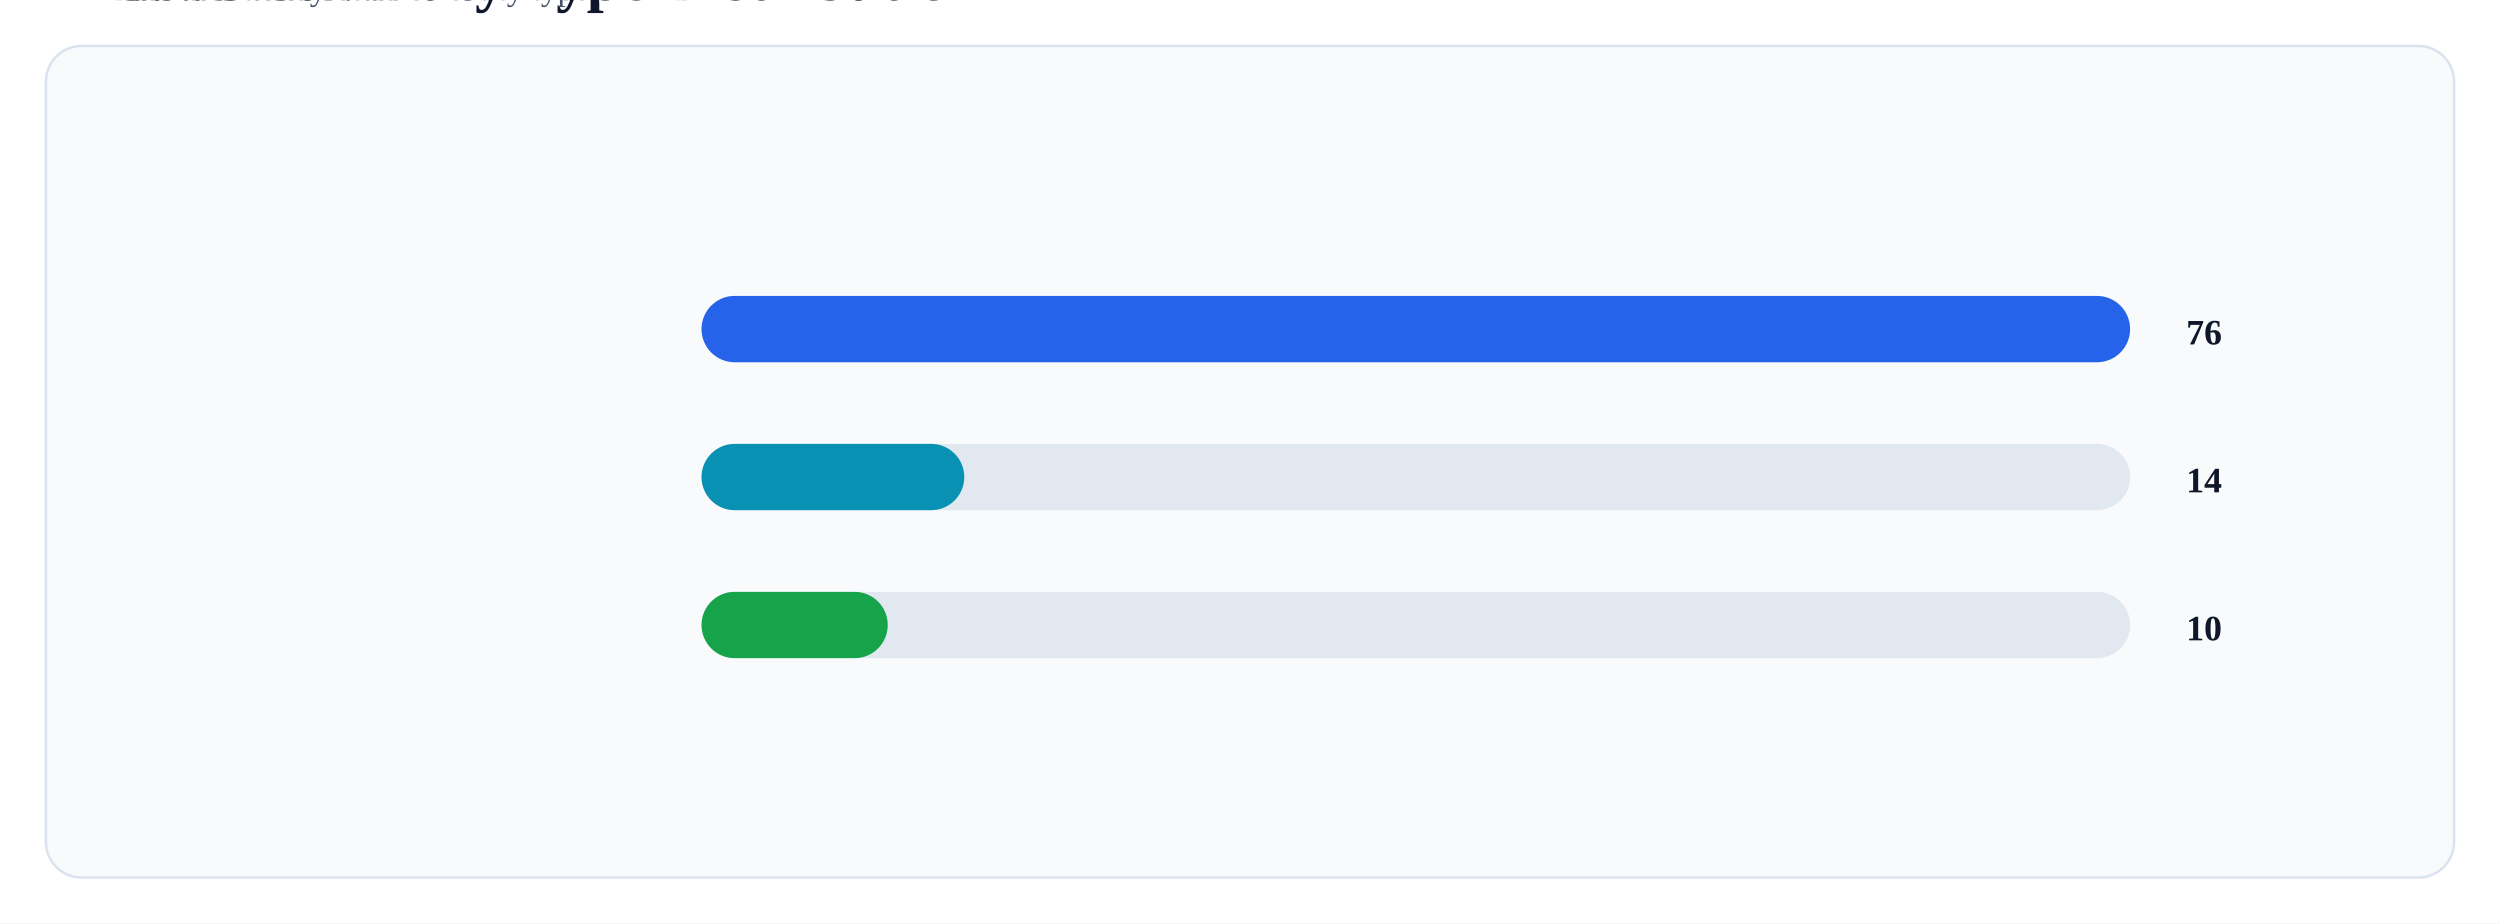
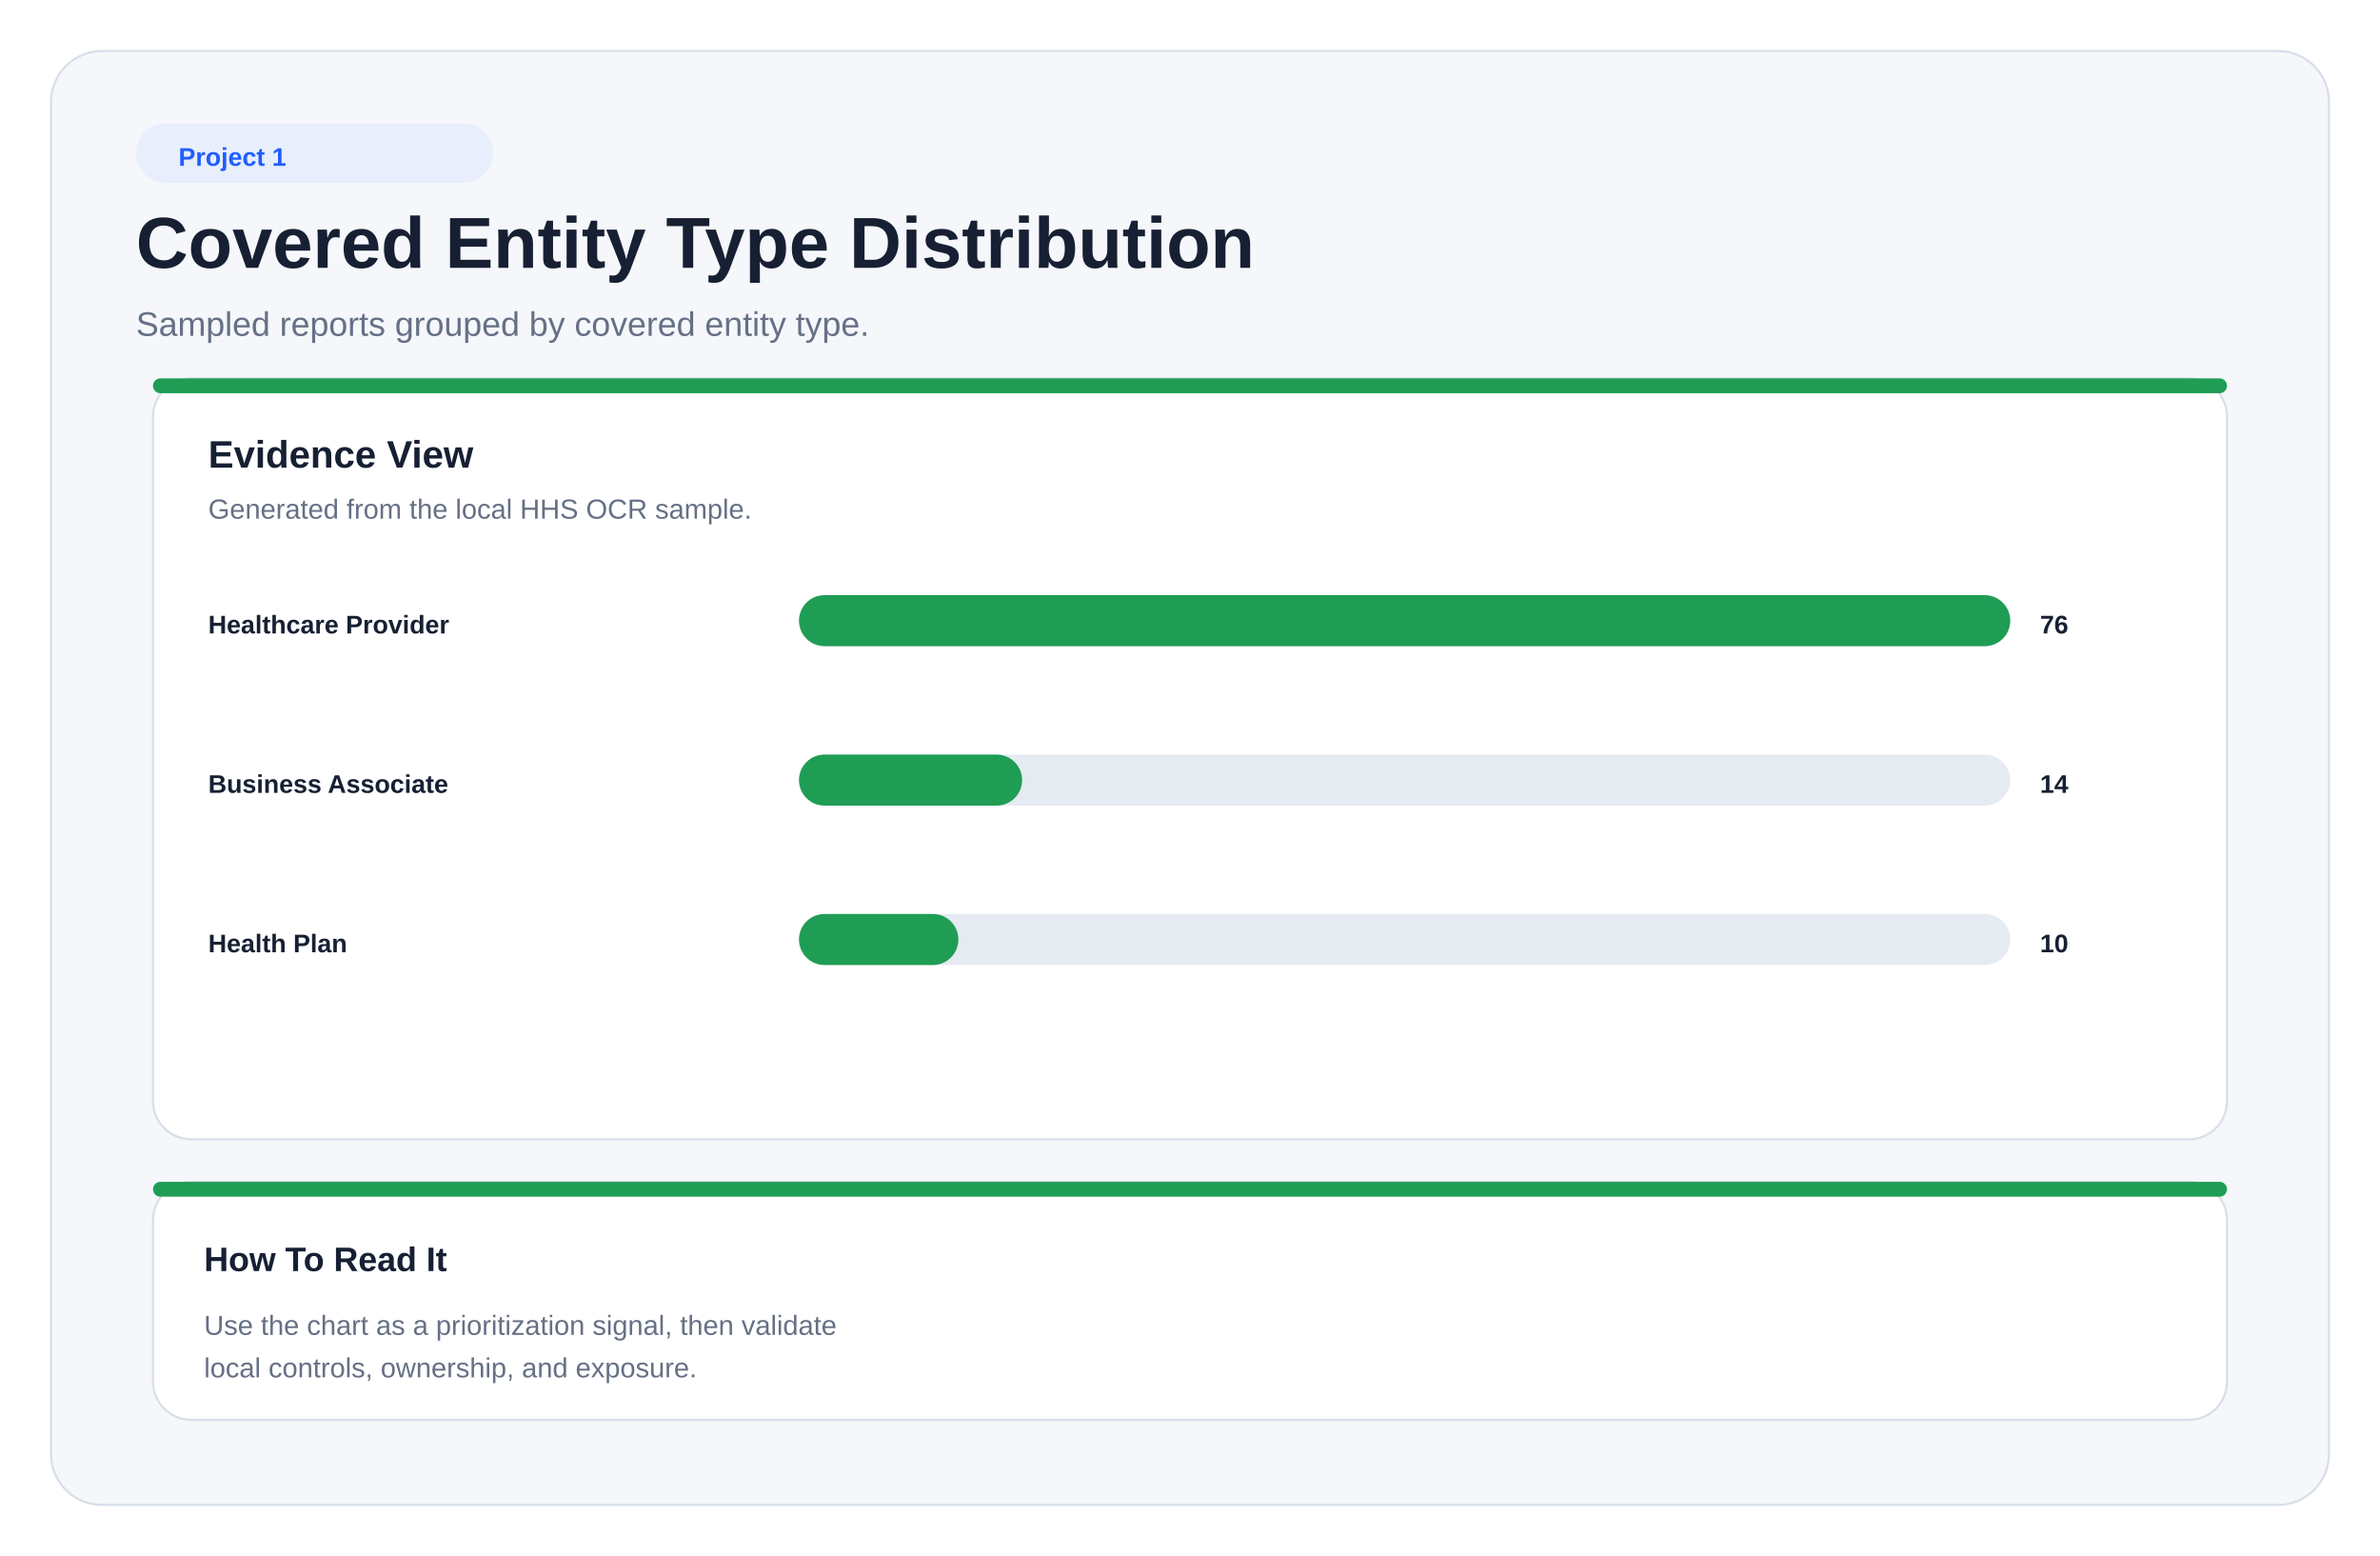
- <svg xmlns="http://www.w3.org/2000/svg" width="980" height="362" viewBox="0 0 980 362" role="img" aria-labelledby="title desc">
+ <svg xmlns="http://www.w3.org/2000/svg" width="1120" height="732" viewBox="0 0 1120 732" role="img" aria-labelledby="title desc" data-qc-version="1">
+   <defs>
+     <marker id="arrowHead" markerWidth="14" markerHeight="14" refX="12" refY="7" orient="auto" markerUnits="strokeWidth">
+       <path d="M2,2 L12,7 L2,12 Z" fill="#172033" />
+     </marker>
+     <style>
+ .font { font-family: Segoe UI, Arial, Helvetica, sans-serif; }
+ </style>
+   </defs>
  <rect width="100%" height="100%" fill="#ffffff" />
-   <rect x="18" y="18" width="944" height="326" rx="14" fill="#f8fafc" stroke="#dbe3ef" />
-   <text fill="#0f172a" font-size="24" font-weight="700">
-     <tspan x="42" dy="0">Covered Entity Type Distribution</tspan>
-   </text>
-   <text fill="#475569" font-size="13" font-weight="400">
-     <tspan x="42" dy="0">Record count by covered entity type</tspan>
-   </text>
-   <text fill="#0f172a" font-size="14" font-weight="600">
-     <tspan x="42" dy="0">Healthcare Provider</tspan>
-   </text>
-   <rect x="275" y="116" width="560" height="26" rx="13" fill="#e2e8f0" />
-   <rect x="275" y="116" width="560" height="26" rx="13" fill="#2563eb" />
-   <text x="857" y="135" fill="#0f172a" font-size="14" font-weight="700">76</text>
-   <text fill="#0f172a" font-size="14" font-weight="600">
-     <tspan x="42" dy="0">Business Associate</tspan>
-   </text>
-   <rect x="275" y="174" width="560" height="26" rx="13" fill="#e2e8f0" />
-   <rect x="275" y="174" width="103" height="26" rx="13" fill="#0891b2" />
-   <text x="857" y="193" fill="#0f172a" font-size="14" font-weight="700">14</text>
-   <text fill="#0f172a" font-size="14" font-weight="600">
-     <tspan x="42" dy="0">Health Plan</tspan>
-   </text>
-   <rect x="275" y="232" width="560" height="26" rx="13" fill="#e2e8f0" />
-   <rect x="275" y="232" width="73" height="26" rx="13" fill="#16a34a" />
-   <text x="857" y="251" fill="#0f172a" font-size="14" font-weight="700">10</text>
+   <rect x="24" y="24" width="1072" height="684" rx="24" fill="#f5f7fb" stroke="#d8dee9" />
+   <rect x="64" y="58" width="168" height="28" rx="14" fill="#e8eefc" />
+   <text class="font" x="84" y="78" font-size="12" font-weight="700" fill="#1f5eff" text-anchor="start">Project 1</text>
+   <text class="font" x="64" y="126" font-size="34" font-weight="800" fill="#172033" text-anchor="start">Covered Entity Type Distribution</text>
+   <text class="font" x="64" y="158" font-size="16" font-weight="400" fill="#667085" text-anchor="start">Sampled reports grouped by covered entity type.</text>
+   <g data-qc-card="true">
+     <rect x="72" y="178" width="976" height="358" rx="18" fill="#ffffff" stroke="#d8dee9" />
+     <rect x="72" y="178" width="976" height="7" rx="3.5" fill="#1f9d55" />
+     <text class="font" x="98" y="220" font-size="18" font-weight="800" fill="#172033" text-anchor="start">Evidence View</text>
+     <text class="font" x="98" y="244" font-size="13" font-weight="400" fill="#667085" text-anchor="start">Generated from the local HHS OCR sample.</text>
+     <text class="font" x="98" y="298" font-size="12" font-weight="600" fill="#172033" text-anchor="start">Healthcare Provider</text>
+     <rect x="376" y="280" width="570" height="24" rx="12" fill="#e6ebf2" />
+     <rect x="376" y="280" width="570" height="24" rx="12" fill="#1f9d55" />
+     <text class="font" x="960" y="298" font-size="12" font-weight="800" fill="#172033" text-anchor="start">76</text>
+     <text class="font" x="98" y="373" font-size="12" font-weight="600" fill="#172033" text-anchor="start">Business Associate</text>
+     <rect x="376" y="355" width="570" height="24" rx="12" fill="#e6ebf2" />
+     <rect x="376" y="355" width="105" height="24" rx="12" fill="#1f9d55" />
+     <text class="font" x="960" y="373" font-size="12" font-weight="800" fill="#172033" text-anchor="start">14</text>
+     <text class="font" x="98" y="448" font-size="12" font-weight="600" fill="#172033" text-anchor="start">Health Plan</text>
+     <rect x="376" y="430" width="570" height="24" rx="12" fill="#e6ebf2" />
+     <rect x="376" y="430" width="75" height="24" rx="12" fill="#1f9d55" />
+     <text class="font" x="960" y="448" font-size="12" font-weight="800" fill="#172033" text-anchor="start">10</text>
+   </g>
+   <g data-qc-card="true">
+     <rect x="72" y="556" width="976" height="112" rx="18" fill="#ffffff" stroke="#d8dee9" />
+     <rect x="72" y="556" width="976" height="7" rx="3.5" fill="#1f9d55" />
+     <text class="font" x="96" y="598" font-size="16" font-weight="800" fill="#172033" text-anchor="start">How To Read It</text>
+     <text class="font" x="96" y="628" font-size="13" font-weight="400" fill="#667085" text-anchor="start">Use the chart as a prioritization signal, then validate</text>
+     <text class="font" x="96" y="648" font-size="13" font-weight="400" fill="#667085" text-anchor="start">local controls, ownership, and exposure.</text>
+   </g>
</svg>
